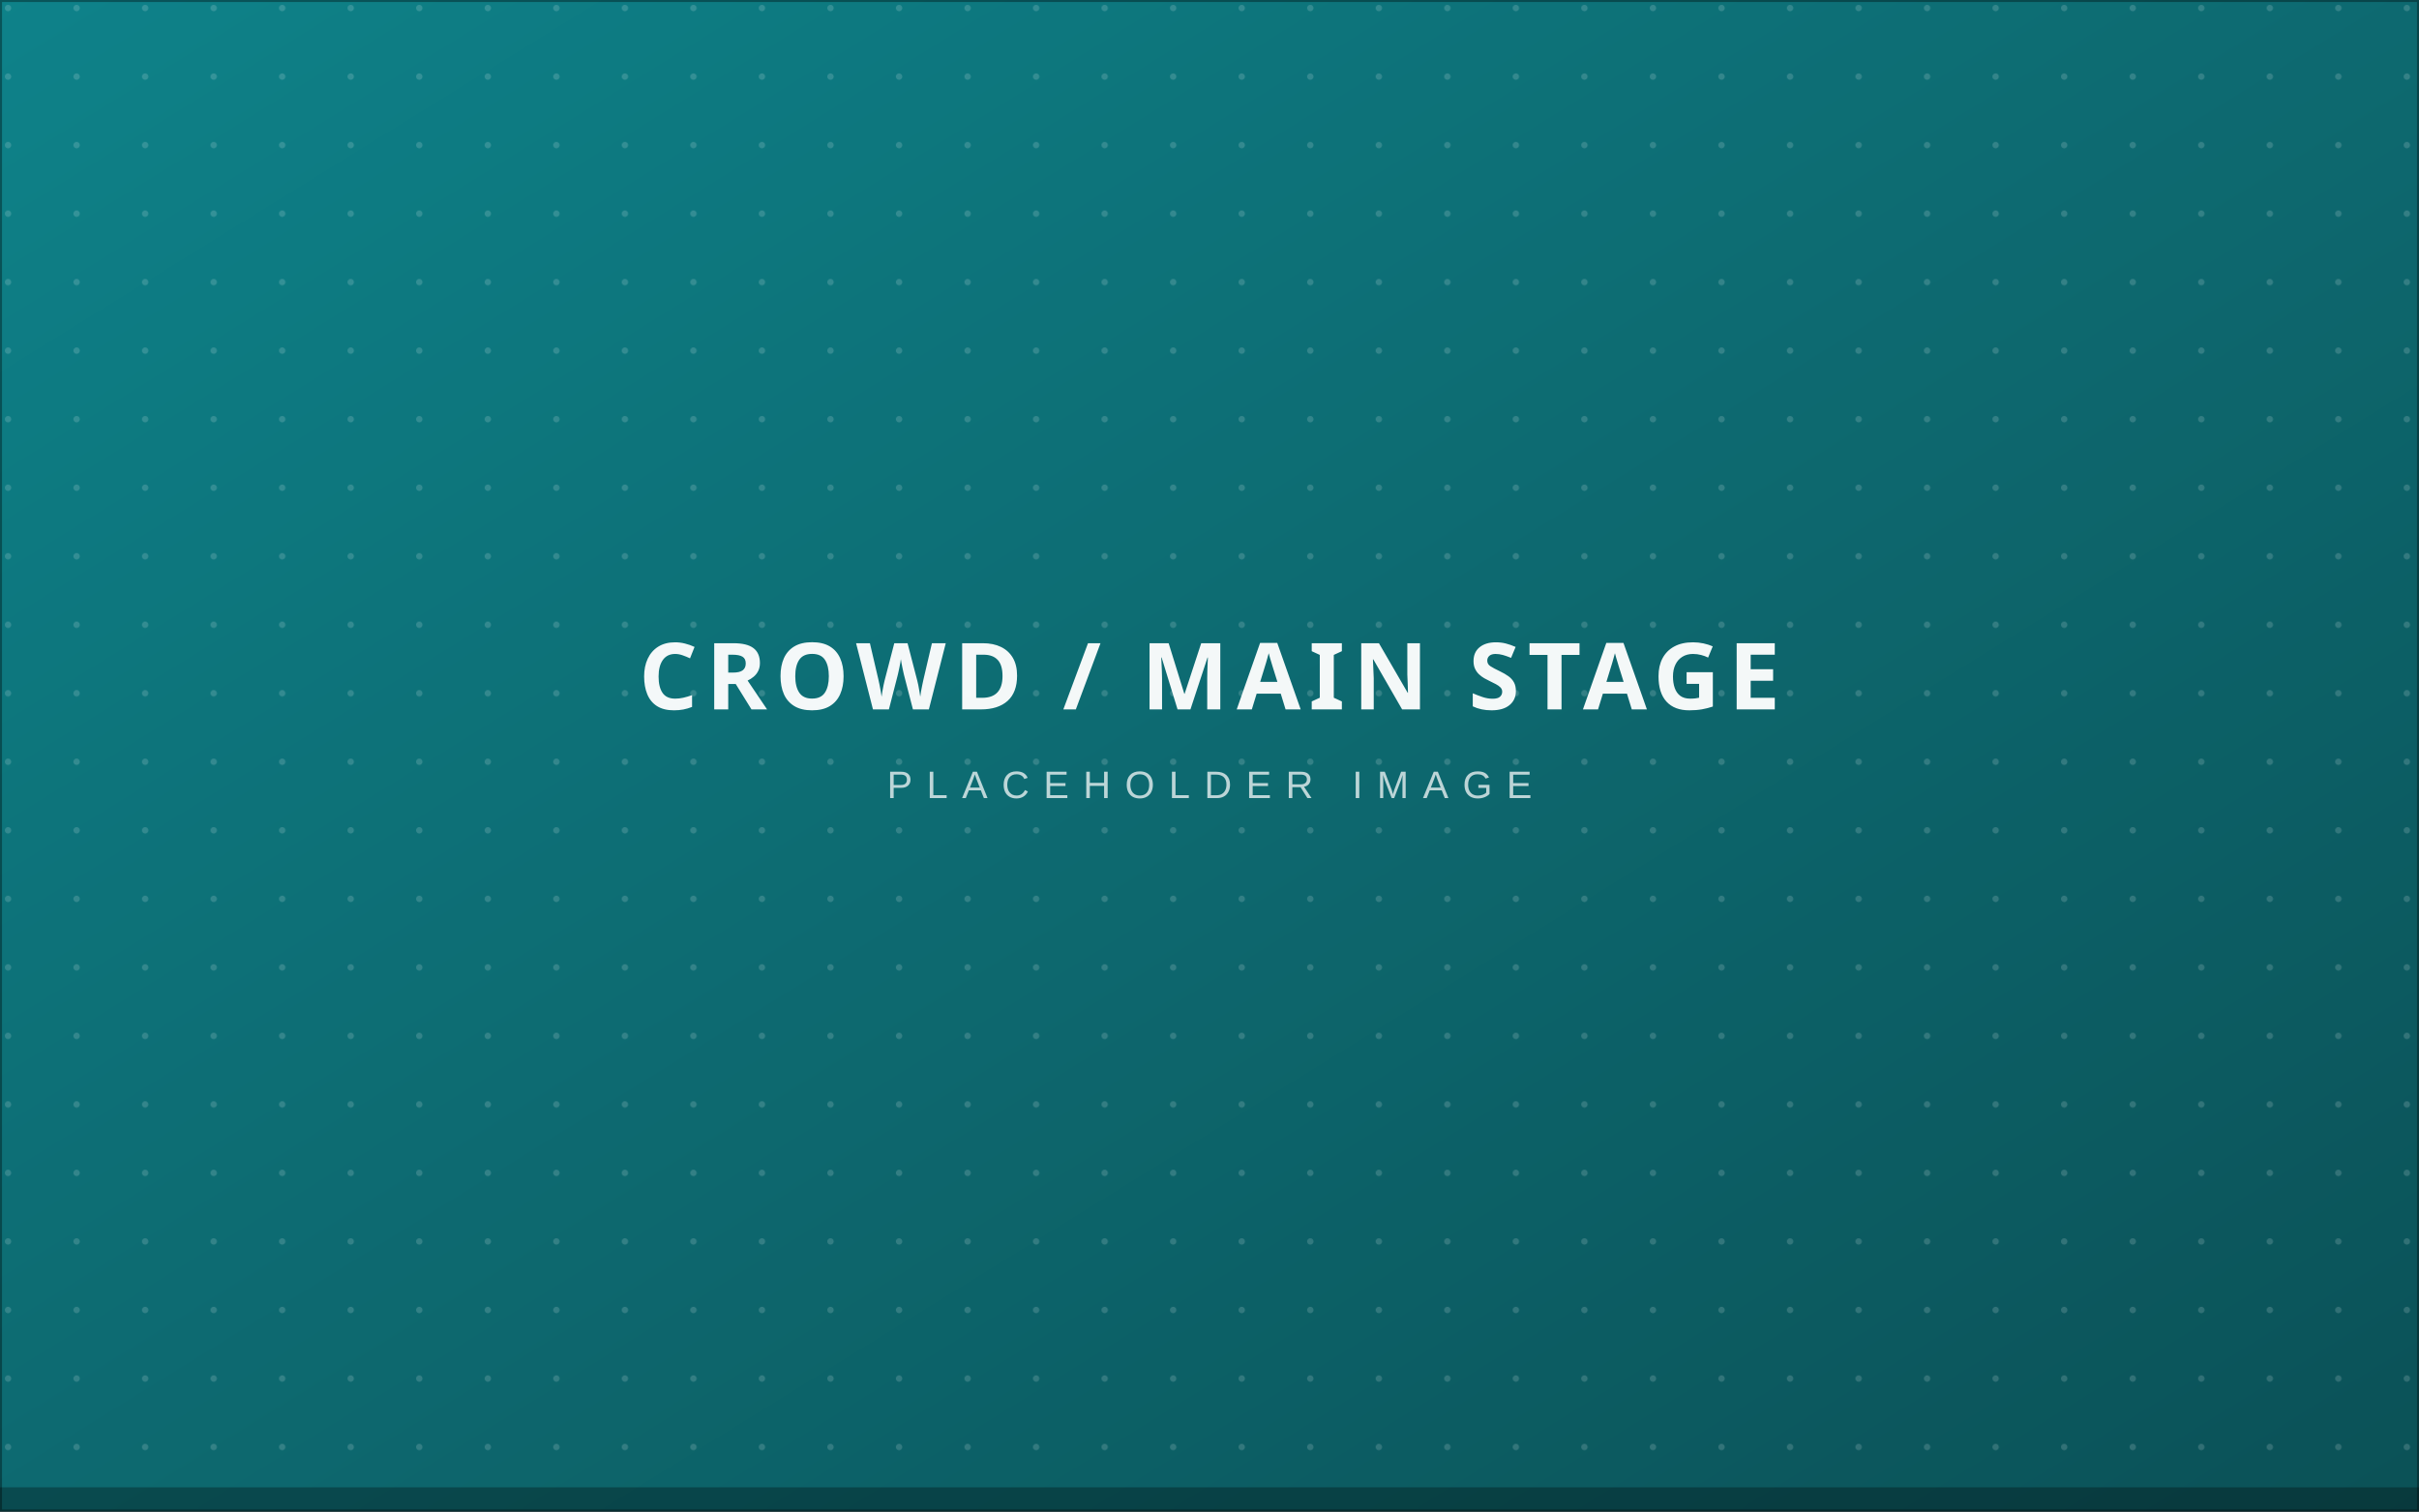
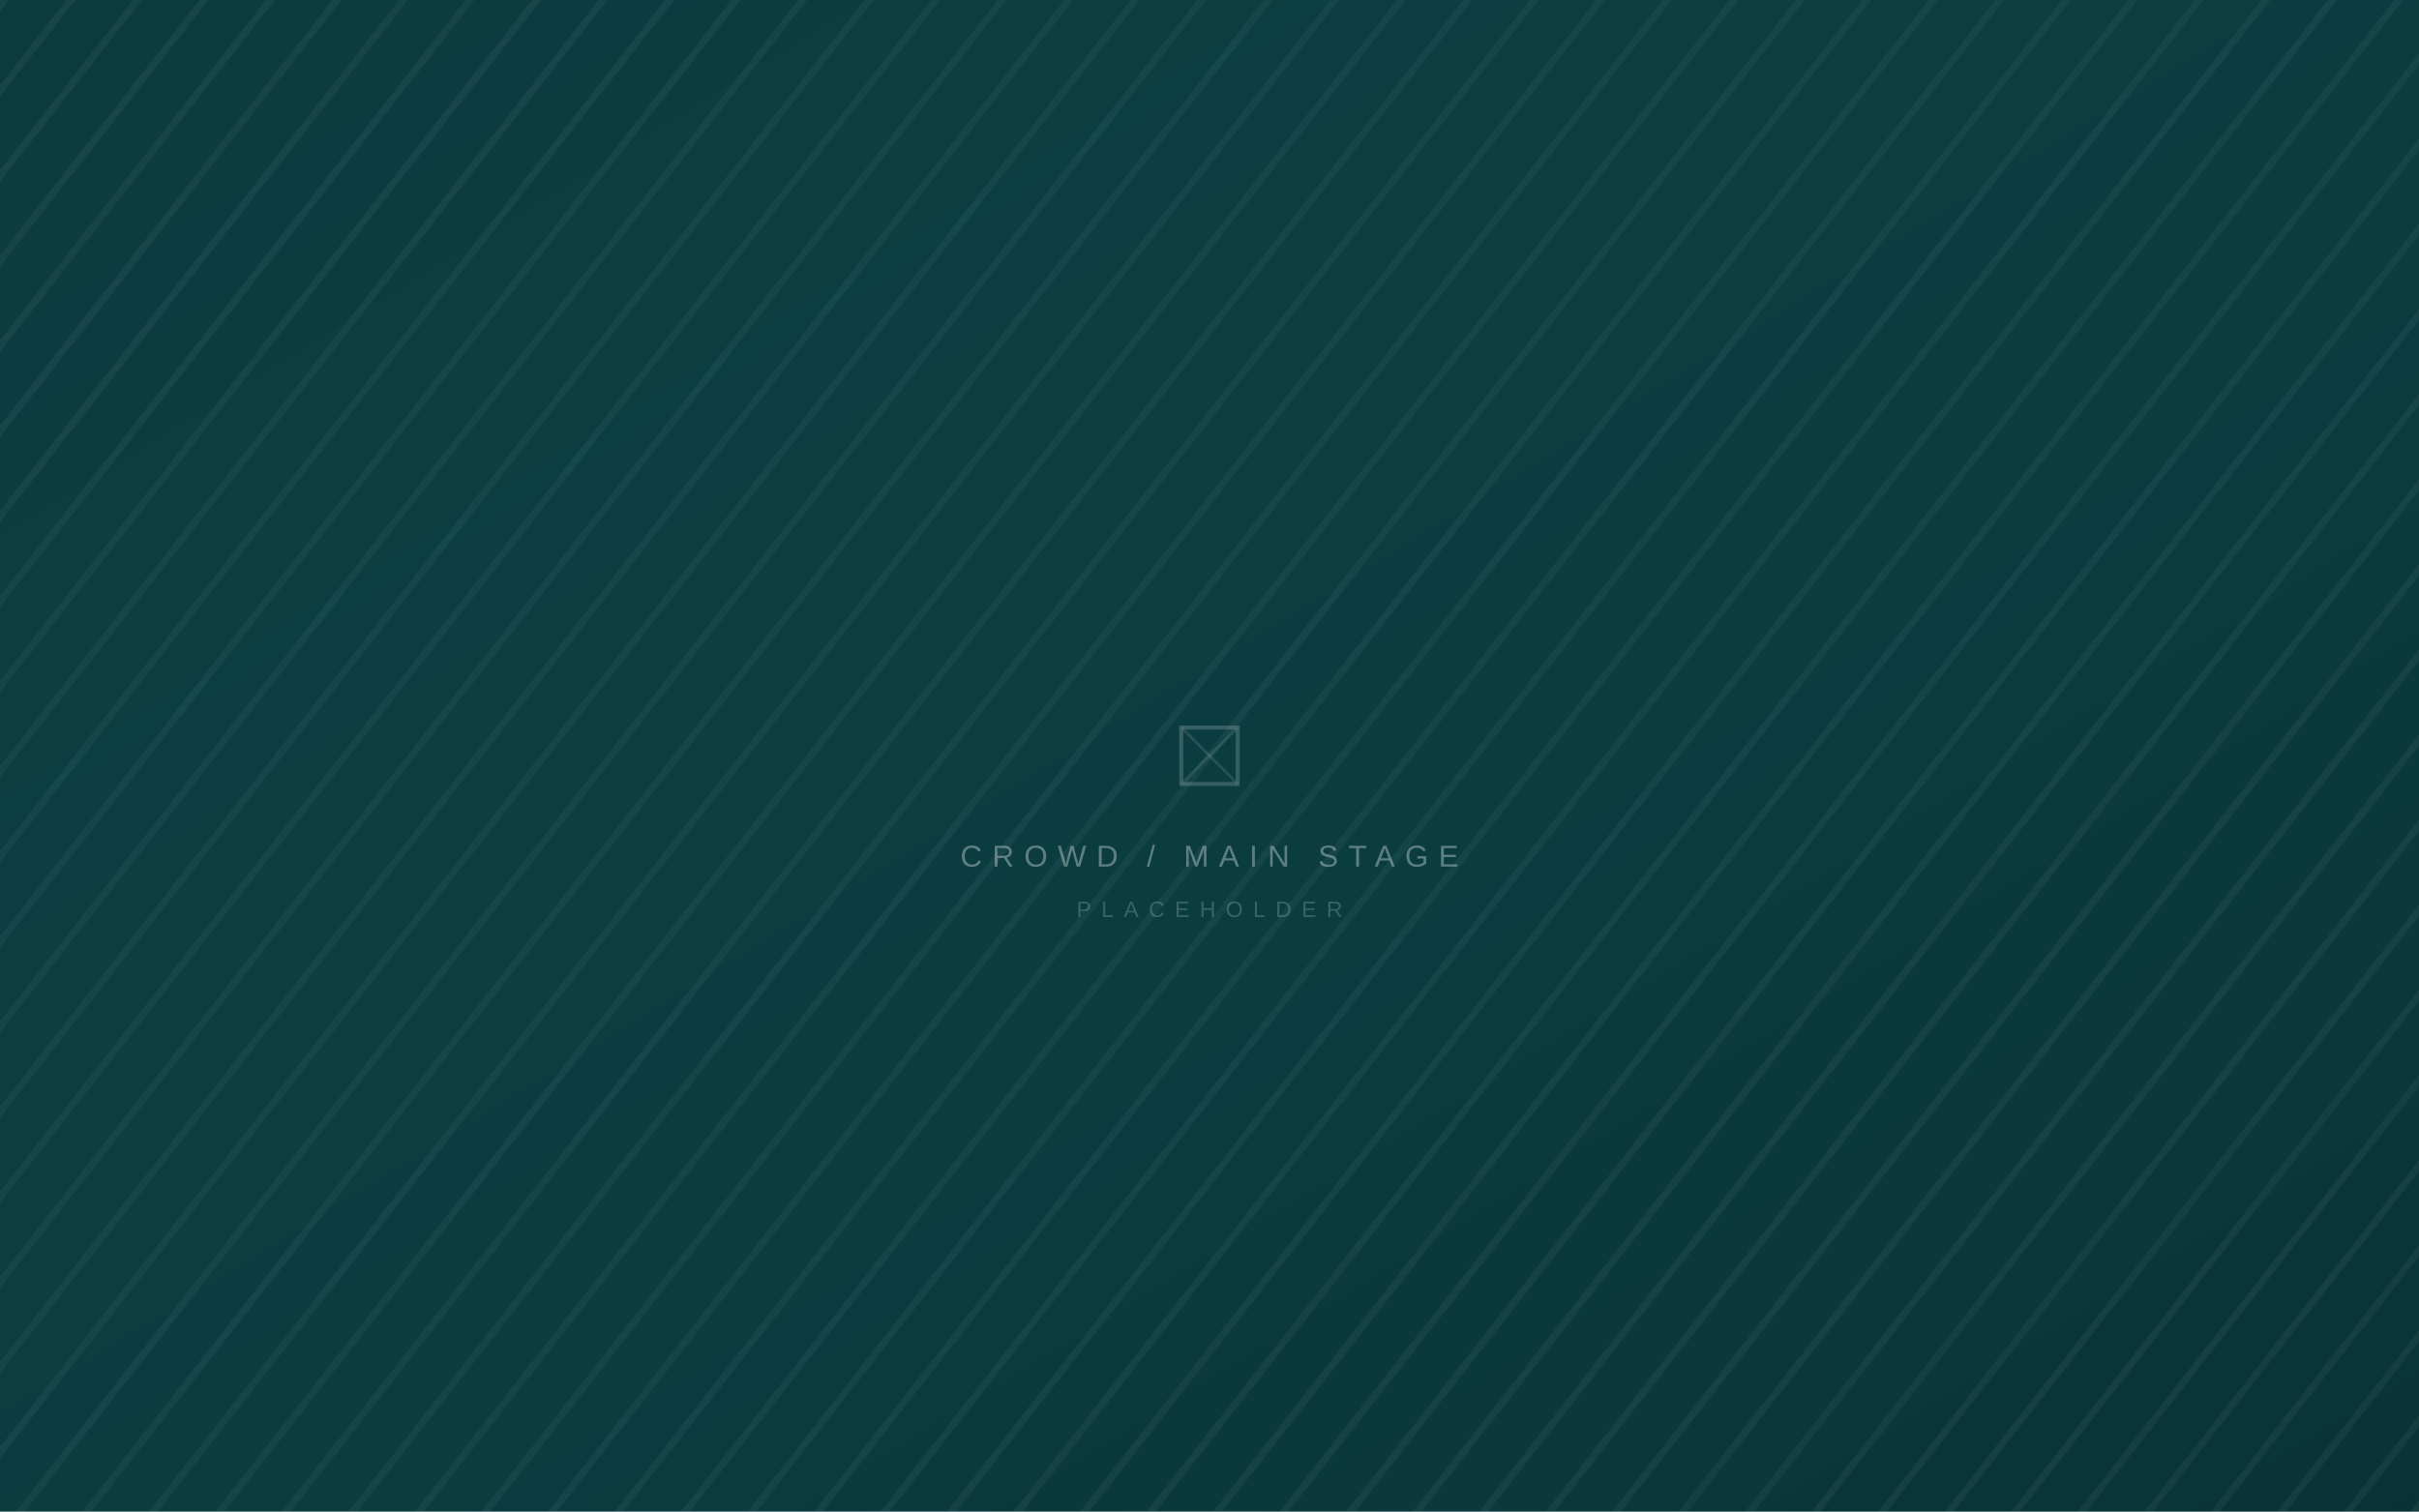
<svg xmlns="http://www.w3.org/2000/svg" viewBox="0 0 1200 750" width="1200" height="750" role="img" aria-label="CROWD / MAIN STAGE placeholder">
  <defs>
    <linearGradient id="g" x1="0" y1="0" x2="1" y2="1">
-       <stop offset="0%" stop-color="#0F9BA4" />
-       <stop offset="100%" stop-color="#0B5F66" />
+       <stop offset="0%" stop-color="#0F9BA4" stop-opacity="0.30" />
+       <stop offset="100%" stop-color="#08484D" stop-opacity="0.60" />
    </linearGradient>
-     <pattern id="d" width="34" height="34" patternUnits="userSpaceOnUse">
-       <circle cx="4" cy="4" r="1.6" fill="rgba(255,255,255,.16)" />
+     <pattern id="s" width="26" height="26" patternUnits="userSpaceOnUse" patternTransform="rotate(38)">
+       <rect width="26" height="26" fill="none" />
+       <line x1="0" y1="0" x2="0" y2="26" stroke="rgba(255,255,255,.05)" stroke-width="7" />
    </pattern>
  </defs>
-   <rect width="1200" height="750" fill="#0B1213" />
-   <rect width="1200" height="750" fill="url(#g)" opacity="0.82" />
-   <rect width="1200" height="750" fill="url(#d)" />
-   <rect x="0" y="0" width="1200" height="750" fill="none" stroke="rgba(0,0,0,.35)" stroke-width="2" />
-   <g transform="translate(600,352)" text-anchor="middle">
-     <text y="0" font-family="Oswald, Impact, sans-serif" font-size="46" font-weight="700" fill="rgba(255,255,255,.95)" letter-spacing="4">CROWD / MAIN STAGE</text>
-     <text y="44" font-family="Poppins, Arial, sans-serif" font-size="19" fill="rgba(255,255,255,.72)" letter-spacing="7">PLACEHOLDER IMAGE</text>
+   <rect width="1200" height="750" fill="#0A1113" />
+   <rect width="1200" height="750" fill="url(#g)" />
+   <rect width="1200" height="750" fill="url(#s)" />
+   <g opacity="0.5" transform="translate(600,375)">
+     <rect x="-14" y="-14" width="28" height="28" fill="none" stroke="rgba(255,255,255,.35)" stroke-width="2" />
+     <line x1="-14" y1="-14" x2="14" y2="14" stroke="rgba(255,255,255,.2)" stroke-width="1.5" />
+     <line x1="14" y1="-14" x2="-14" y2="14" stroke="rgba(255,255,255,.2)" stroke-width="1.5" />
  </g>
-   <rect x="0" y="738" width="1200" height="12" fill="rgba(0,0,0,.3)" />
+   <text x="600" y="430" text-anchor="middle" font-family="Poppins, Arial, sans-serif" font-size="15" fill="rgba(255,255,255,.34)" letter-spacing="5">CROWD / MAIN STAGE</text>
+   <text x="600" y="455" text-anchor="middle" font-family="Poppins, Arial, sans-serif" font-size="11" fill="rgba(255,255,255,.20)" letter-spacing="5">PLACEHOLDER</text>
</svg>
